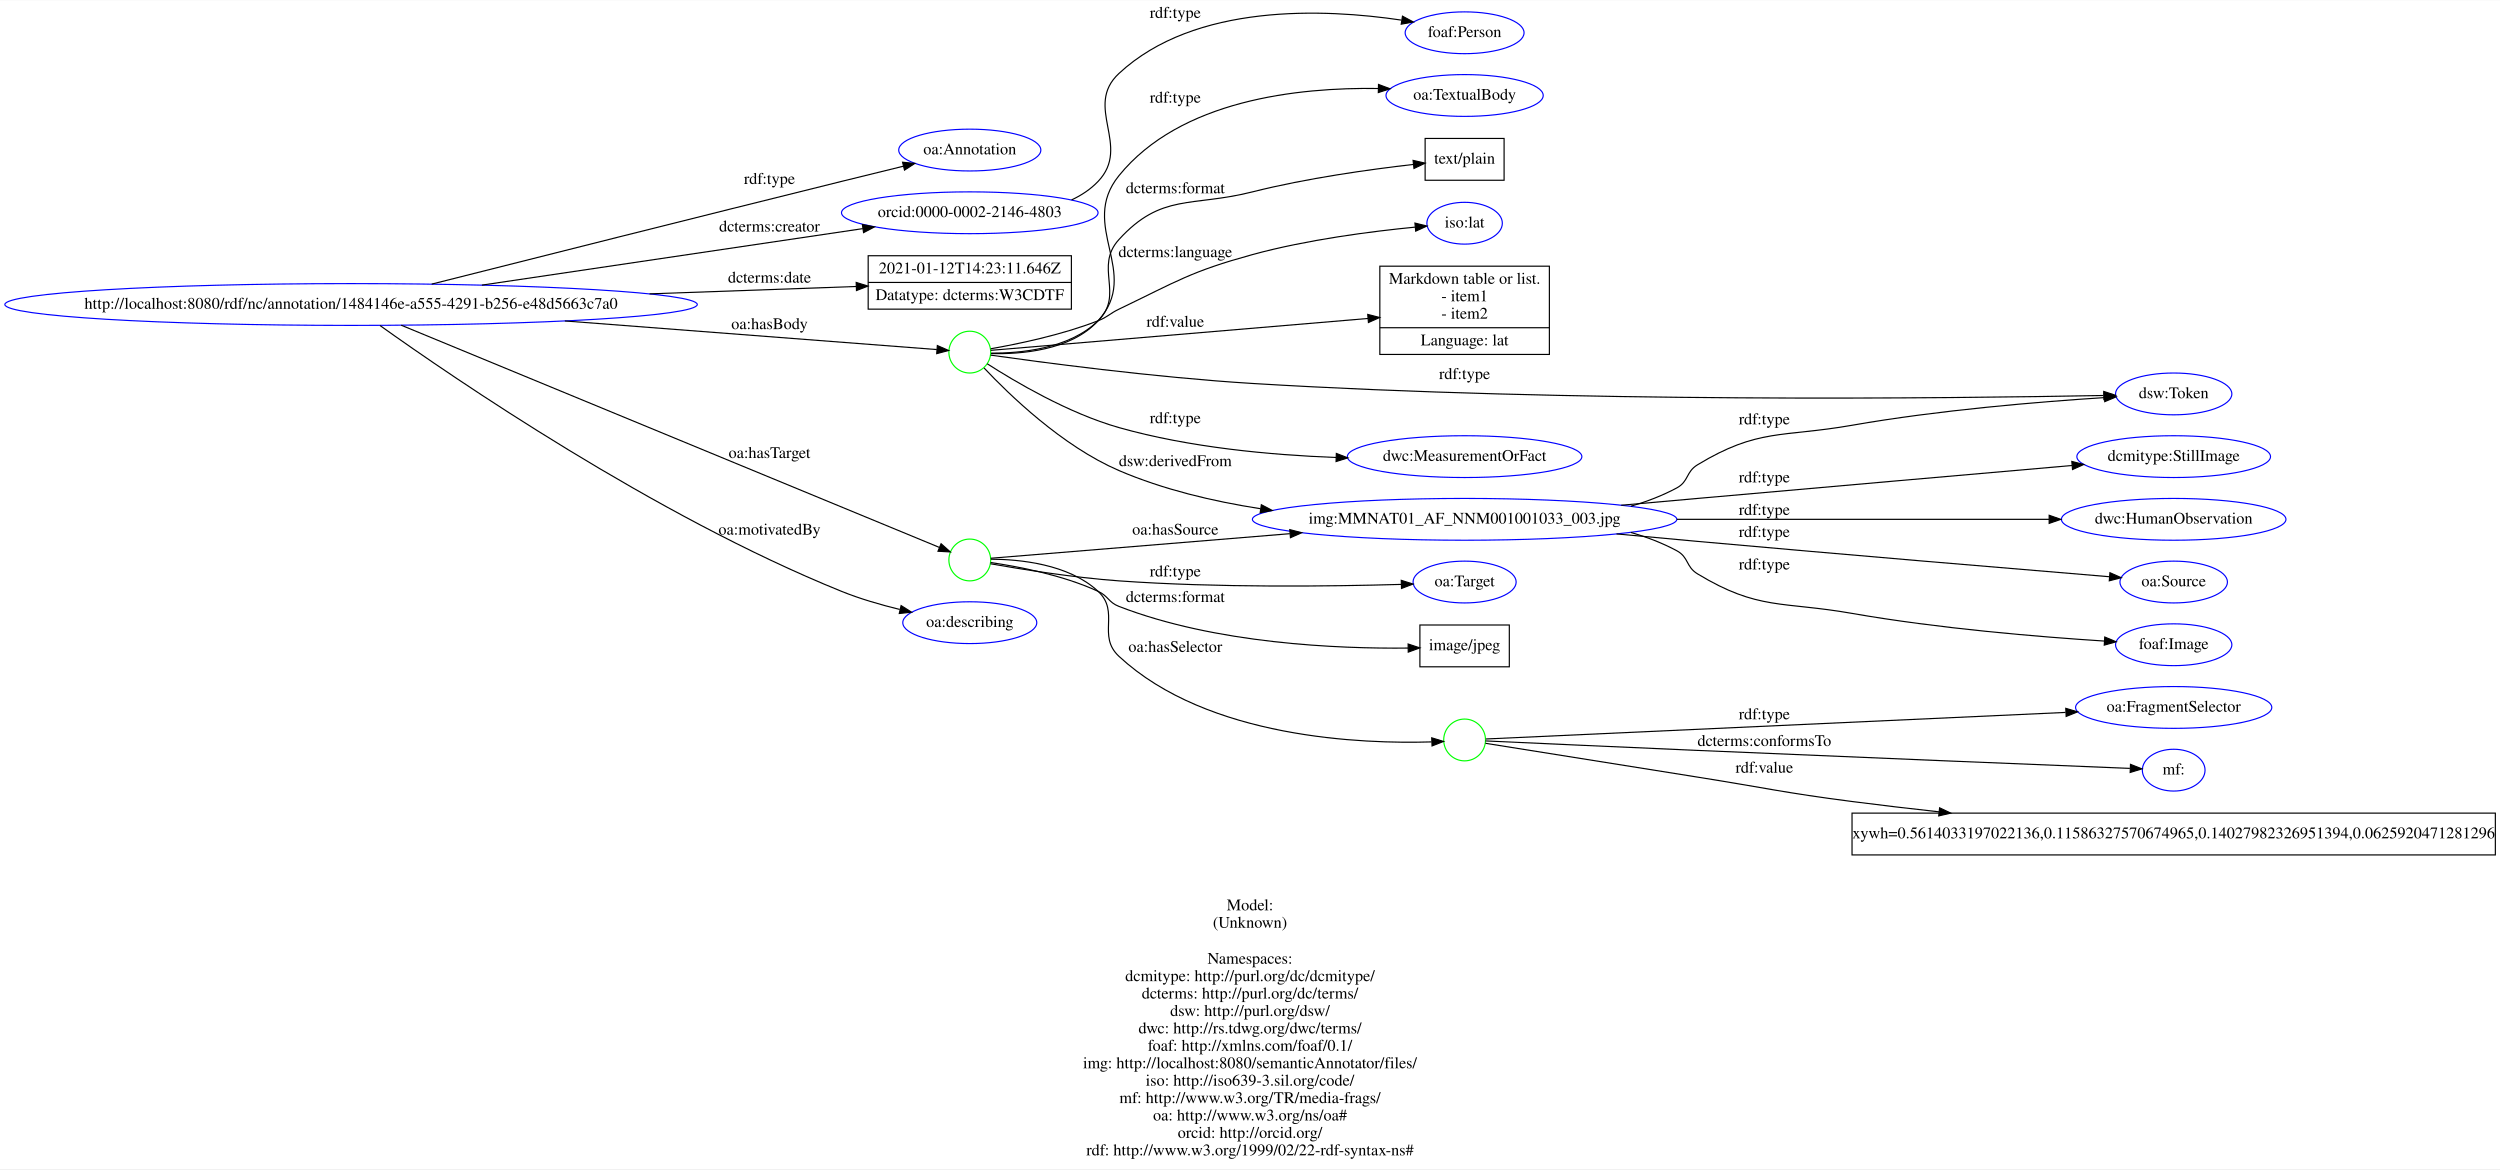
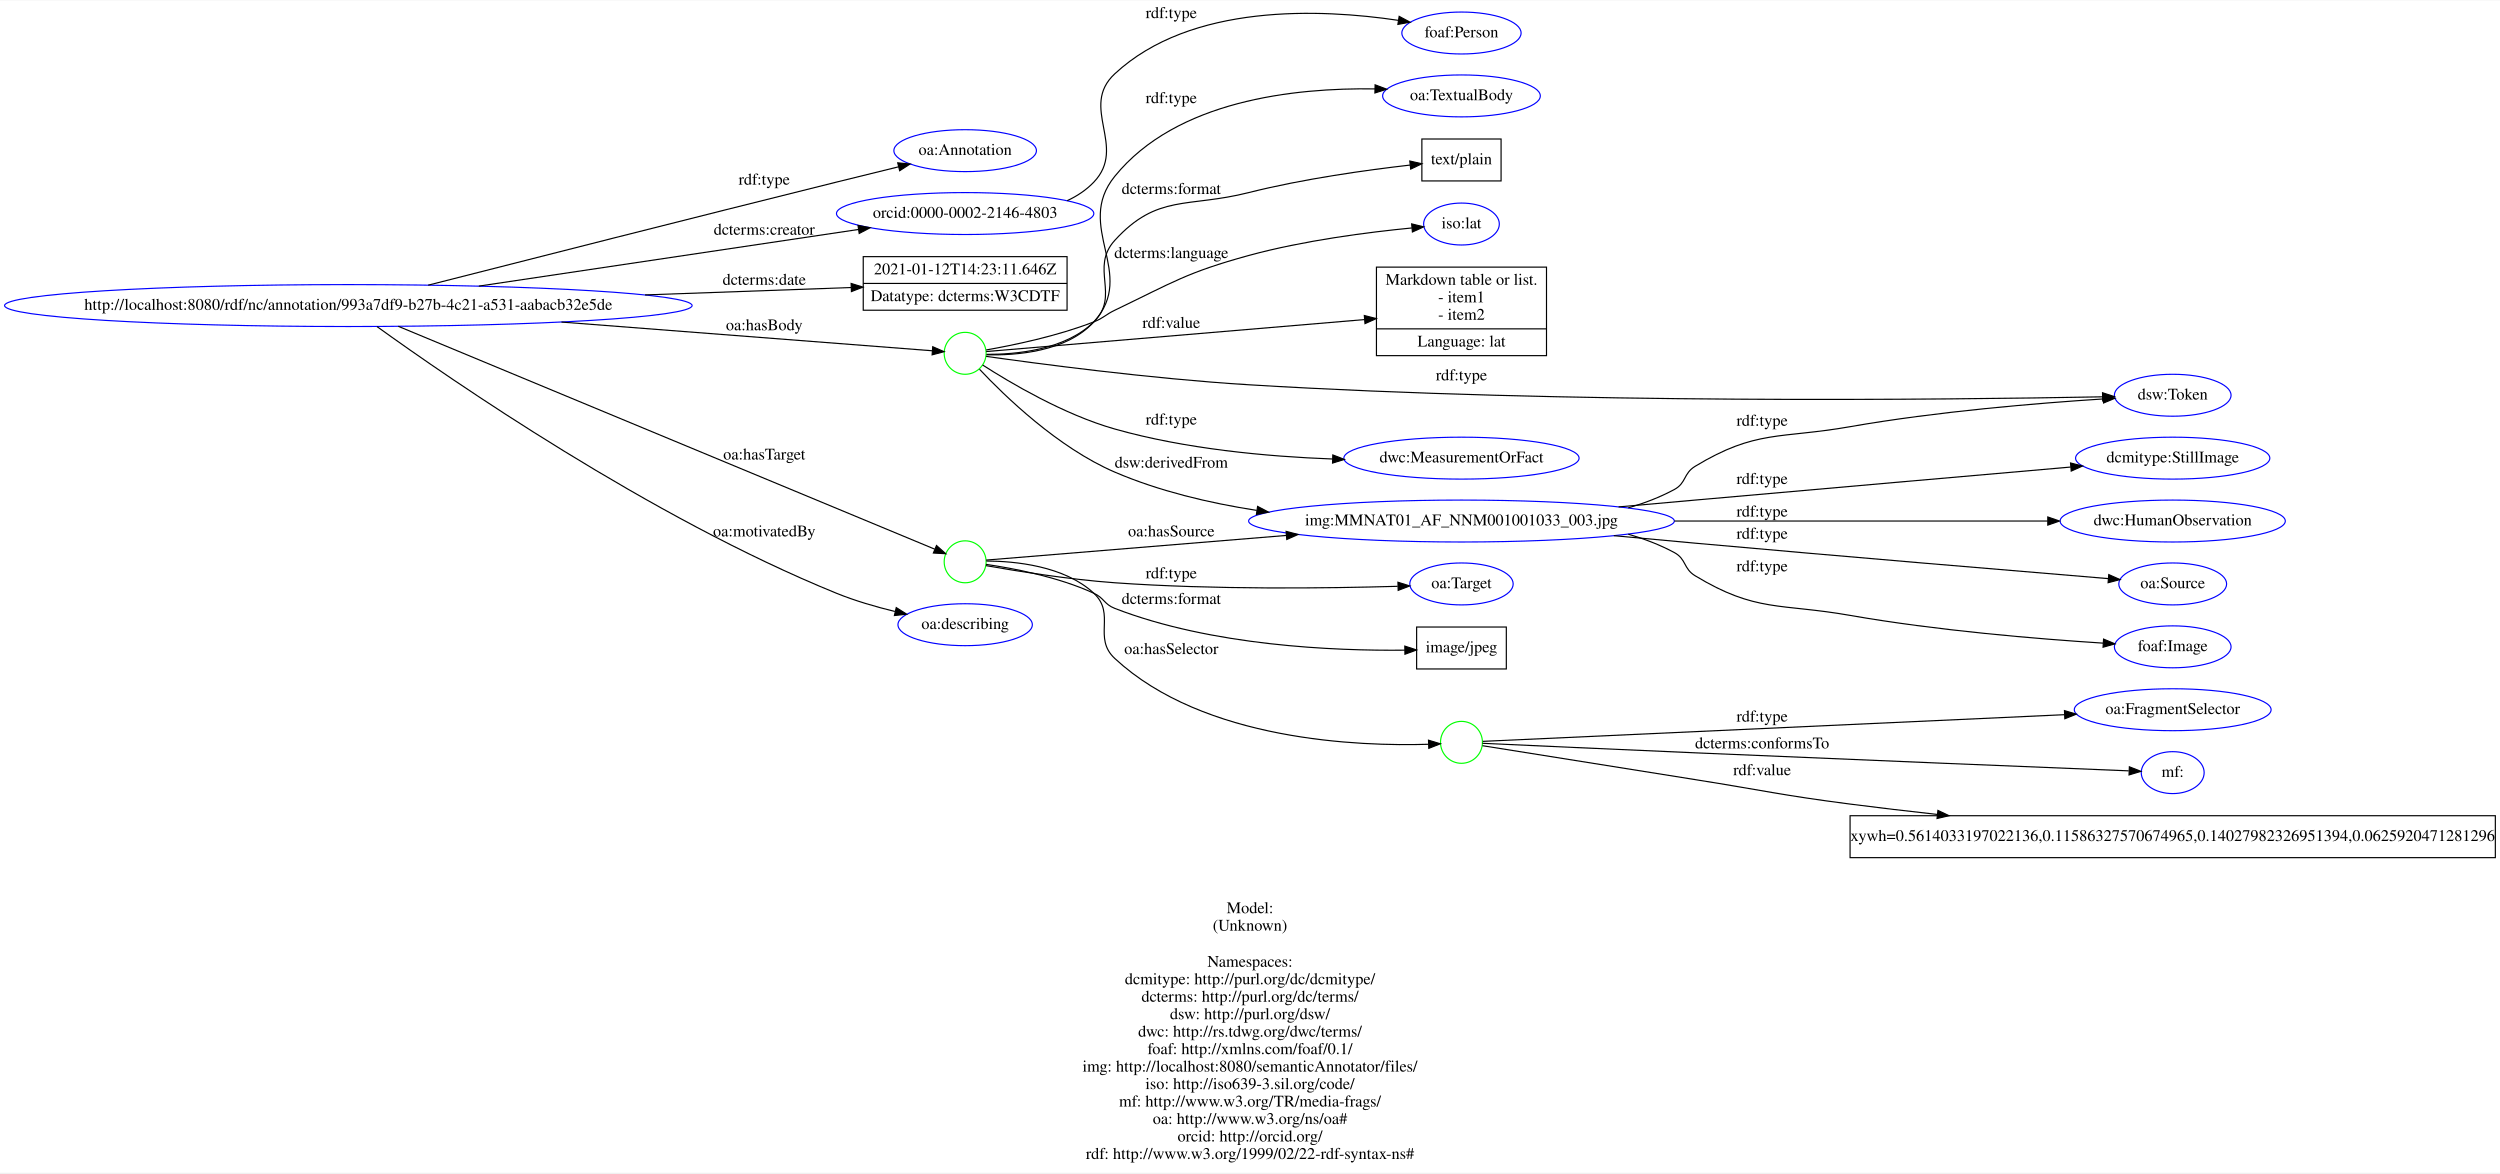
- <svg xmlns="http://www.w3.org/2000/svg" width="2153pt" height="1007pt" viewBox="0.00 0.00 2152.90 1006.50">
+ <svg xmlns="http://www.w3.org/2000/svg" width="2146pt" height="1007pt" viewBox="0.00 0.00 2146.40 1006.50">
  <g id="graph0" class="graph" transform="scale(1 1) rotate(0) translate(4 1002.5)">
-     <polygon fill="#ffffff" stroke="transparent" points="-4,4 -4,-1002.5 2148.895,-1002.5 2148.895,4 -4,4" />
-     <text text-anchor="middle" x="1072.447" y="-218.8" font-family="Times,serif" font-size="14.00" fill="#000000">Model:</text>
-     <text text-anchor="middle" x="1072.447" y="-203.8" font-family="Times,serif" font-size="14.00" fill="#000000">(Unknown)</text>
-     <text text-anchor="middle" x="1072.447" y="-172.8" font-family="Times,serif" font-size="14.00" fill="#000000">Namespaces:</text>
-     <text text-anchor="middle" x="1072.447" y="-157.8" font-family="Times,serif" font-size="14.00" fill="#000000">dcmitype: http://purl.org/dc/dcmitype/</text>
-     <text text-anchor="middle" x="1072.447" y="-142.8" font-family="Times,serif" font-size="14.00" fill="#000000">dcterms: http://purl.org/dc/terms/</text>
-     <text text-anchor="middle" x="1072.447" y="-127.8" font-family="Times,serif" font-size="14.00" fill="#000000">dsw: http://purl.org/dsw/</text>
-     <text text-anchor="middle" x="1072.447" y="-112.8" font-family="Times,serif" font-size="14.00" fill="#000000">dwc: http://rs.tdwg.org/dwc/terms/</text>
-     <text text-anchor="middle" x="1072.447" y="-97.8" font-family="Times,serif" font-size="14.00" fill="#000000">foaf: http://xmlns.com/foaf/0.1/</text>
-     <text text-anchor="middle" x="1072.447" y="-82.8" font-family="Times,serif" font-size="14.00" fill="#000000">img: http://localhost:8080/semanticAnnotator/files/</text>
-     <text text-anchor="middle" x="1072.447" y="-67.8" font-family="Times,serif" font-size="14.00" fill="#000000">iso: http://iso639-3.sil.org/code/</text>
-     <text text-anchor="middle" x="1072.447" y="-52.8" font-family="Times,serif" font-size="14.00" fill="#000000">mf: http://www.w3.org/TR/media-frags/</text>
-     <text text-anchor="middle" x="1072.447" y="-37.8" font-family="Times,serif" font-size="14.00" fill="#000000">oa: http://www.w3.org/ns/oa#</text>
-     <text text-anchor="middle" x="1072.447" y="-22.8" font-family="Times,serif" font-size="14.00" fill="#000000">orcid: http://orcid.org/</text>
-     <text text-anchor="middle" x="1072.447" y="-7.8" font-family="Times,serif" font-size="14.00" fill="#000000">rdf: http://www.w3.org/1999/02/22-rdf-syntax-ns#</text>
+     <polygon fill="#ffffff" stroke="transparent" points="-4,4 -4,-1002.5 2142.396,-1002.5 2142.396,4 -4,4" />
+     <text text-anchor="middle" x="1069.198" y="-218.8" font-family="Times,serif" font-size="14.00" fill="#000000">Model:</text>
+     <text text-anchor="middle" x="1069.198" y="-203.8" font-family="Times,serif" font-size="14.00" fill="#000000">(Unknown)</text>
+     <text text-anchor="middle" x="1069.198" y="-172.8" font-family="Times,serif" font-size="14.00" fill="#000000">Namespaces:</text>
+     <text text-anchor="middle" x="1069.198" y="-157.8" font-family="Times,serif" font-size="14.00" fill="#000000">dcmitype: http://purl.org/dc/dcmitype/</text>
+     <text text-anchor="middle" x="1069.198" y="-142.8" font-family="Times,serif" font-size="14.00" fill="#000000">dcterms: http://purl.org/dc/terms/</text>
+     <text text-anchor="middle" x="1069.198" y="-127.8" font-family="Times,serif" font-size="14.00" fill="#000000">dsw: http://purl.org/dsw/</text>
+     <text text-anchor="middle" x="1069.198" y="-112.8" font-family="Times,serif" font-size="14.00" fill="#000000">dwc: http://rs.tdwg.org/dwc/terms/</text>
+     <text text-anchor="middle" x="1069.198" y="-97.8" font-family="Times,serif" font-size="14.00" fill="#000000">foaf: http://xmlns.com/foaf/0.1/</text>
+     <text text-anchor="middle" x="1069.198" y="-82.8" font-family="Times,serif" font-size="14.00" fill="#000000">img: http://localhost:8080/semanticAnnotator/files/</text>
+     <text text-anchor="middle" x="1069.198" y="-67.8" font-family="Times,serif" font-size="14.00" fill="#000000">iso: http://iso639-3.sil.org/code/</text>
+     <text text-anchor="middle" x="1069.198" y="-52.8" font-family="Times,serif" font-size="14.00" fill="#000000">mf: http://www.w3.org/TR/media-frags/</text>
+     <text text-anchor="middle" x="1069.198" y="-37.8" font-family="Times,serif" font-size="14.00" fill="#000000">oa: http://www.w3.org/ns/oa#</text>
+     <text text-anchor="middle" x="1069.198" y="-22.8" font-family="Times,serif" font-size="14.00" fill="#000000">orcid: http://orcid.org/</text>
+     <text text-anchor="middle" x="1069.198" y="-7.8" font-family="Times,serif" font-size="14.00" fill="#000000">rdf: http://www.w3.org/1999/02/22-rdf-syntax-ns#</text>
    <g id="node1" class="node">
-       <ellipse fill="none" stroke="#0000ff" cx="298.324" cy="-740.5" rx="298.147" ry="18" />
-       <text text-anchor="middle" x="298.324" y="-736.8" font-family="Times,serif" font-size="14.00" fill="#000000">http://localhost:8080/rdf/nc/annotation/1484146e-a555-4291-b256-e48d5663c7a0</text>
+       <ellipse fill="none" stroke="#0000ff" cx="295.074" cy="-740.5" rx="295.148" ry="18" />
+       <text text-anchor="middle" x="295.074" y="-736.8" font-family="Times,serif" font-size="14.00" fill="#000000">http://localhost:8080/rdf/nc/annotation/993a7df9-b27b-4c21-a531-aabacb32e5de</text>
    </g>
    <g id="node2" class="node">
-       <ellipse fill="none" stroke="#0000ff" cx="831.137" cy="-873.5" rx="61.189" ry="18" />
-       <text text-anchor="middle" x="831.137" y="-869.8" font-family="Times,serif" font-size="14.00" fill="#000000">oa:Annotation</text>
+       <ellipse fill="none" stroke="#0000ff" cx="824.638" cy="-873.5" rx="61.189" ry="18" />
+       <text text-anchor="middle" x="824.638" y="-869.8" font-family="Times,serif" font-size="14.00" fill="#000000">oa:Annotation</text>
    </g>
    <g id="edge1" class="edge">
-       <path fill="none" stroke="#000000" d="M367.79,-758.077C451.455,-779.214 596.273,-815.695 720.647,-846.5 737.952,-850.786 756.793,-855.407 773.934,-859.594" />
-       <polygon fill="#000000" stroke="#000000" points="773.261,-863.032 783.806,-862.003 774.921,-856.232 773.261,-863.032" />
-       <text text-anchor="middle" x="658.647" y="-844.3" font-family="Times,serif" font-size="14.00" fill="#000000">rdf:type</text>
+       <path fill="none" stroke="#000000" d="M363.629,-758.021C446.584,-779.18 590.519,-815.76 714.148,-846.5 731.448,-850.802 750.288,-855.427 767.43,-859.614" />
+       <polygon fill="#000000" stroke="#000000" points="766.757,-863.052 777.302,-862.022 768.416,-856.251 766.757,-863.052" />
+       <text text-anchor="middle" x="652.148" y="-844.3" font-family="Times,serif" font-size="14.00" fill="#000000">rdf:type</text>
    </g>
    <g id="node3" class="node">
-       <ellipse fill="none" stroke="#0000ff" cx="831.137" cy="-819.5" rx="110.48" ry="18" />
-       <text text-anchor="middle" x="831.137" y="-815.8" font-family="Times,serif" font-size="14.00" fill="#000000">orcid:0000-0002-2146-4803</text>
+       <ellipse fill="none" stroke="#0000ff" cx="824.638" cy="-819.5" rx="110.48" ry="18" />
+       <text text-anchor="middle" x="824.638" y="-815.8" font-family="Times,serif" font-size="14.00" fill="#000000">orcid:0000-0002-2146-4803</text>
    </g>
    <g id="edge2" class="edge">
-       <path fill="none" stroke="#000000" d="M410.994,-757.206C508.574,-771.674 647.99,-792.345 739.021,-805.842" />
-       <polygon fill="#000000" stroke="#000000" points="738.645,-809.324 749.05,-807.329 739.672,-802.4 738.645,-809.324" />
-       <text text-anchor="middle" x="658.647" y="-803.3" font-family="Times,serif" font-size="14.00" fill="#000000">dcterms:creator</text>
+       <path fill="none" stroke="#000000" d="M407.057,-757.206C504.042,-771.674 642.608,-792.345 733.084,-805.842" />
+       <polygon fill="#000000" stroke="#000000" points="732.644,-809.315 743.052,-807.329 733.677,-802.392 732.644,-809.315" />
+       <text text-anchor="middle" x="652.148" y="-801.3" font-family="Times,serif" font-size="14.00" fill="#000000">dcterms:creator</text>
    </g>
    <g id="node4" class="node">
-       <polygon fill="none" stroke="#000000" points="743.637,-736.5 743.637,-782.5 918.637,-782.5 918.637,-736.5 743.637,-736.5" />
-       <text text-anchor="middle" x="831.137" y="-767.3" font-family="Times,serif" font-size="14.00" fill="#000000">2021-01-12T14:23:11.646Z</text>
-       <polyline fill="none" stroke="#000000" points="743.637,-759.5 918.637,-759.5 " />
-       <text text-anchor="middle" x="831.137" y="-744.3" font-family="Times,serif" font-size="14.00" fill="#000000">Datatype: dcterms:W3CDTF</text>
+       <polygon fill="none" stroke="#000000" points="737.138,-736.5 737.138,-782.5 912.138,-782.5 912.138,-736.5 737.138,-736.5" />
+       <text text-anchor="middle" x="824.638" y="-767.3" font-family="Times,serif" font-size="14.00" fill="#000000">2021-01-12T14:23:11.646Z</text>
+       <polyline fill="none" stroke="#000000" points="737.138,-759.5 912.138,-759.5 " />
+       <text text-anchor="middle" x="824.638" y="-744.3" font-family="Times,serif" font-size="14.00" fill="#000000">Datatype: dcterms:W3CDTF</text>
    </g>
    <g id="edge3" class="edge">
-       <path fill="none" stroke="#000000" d="M555.366,-749.666C618.727,-751.926 682.795,-754.21 733.211,-756.008" />
-       <polygon fill="#000000" stroke="#000000" points="733.313,-759.514 743.431,-756.372 733.562,-752.518 733.313,-759.514" />
-       <text text-anchor="middle" x="658.647" y="-759.3" font-family="Times,serif" font-size="14.00" fill="#000000">dcterms:date</text>
+       <path fill="none" stroke="#000000" d="M549.774,-749.638C612.738,-751.897 676.464,-754.184 726.682,-755.986" />
+       <polygon fill="#000000" stroke="#000000" points="726.745,-759.49 736.864,-756.351 726.996,-752.494 726.745,-759.49" />
+       <text text-anchor="middle" x="652.148" y="-758.3" font-family="Times,serif" font-size="14.00" fill="#000000">dcterms:date</text>
    </g>
    <g id="node5" class="node">
-       <ellipse fill="none" stroke="#00ff00" cx="831.137" cy="-699.5" rx="18" ry="18" />
+       <ellipse fill="none" stroke="#00ff00" cx="824.638" cy="-699.5" rx="18" ry="18" />
    </g>
    <g id="edge4" class="edge">
-       <path fill="none" stroke="#000000" d="M482.434,-726.333C600.799,-717.225 743.2,-706.267 802.771,-701.683" />
-       <polygon fill="#000000" stroke="#000000" points="803.204,-705.16 812.906,-700.903 802.667,-698.181 803.204,-705.16" />
-       <text text-anchor="middle" x="658.647" y="-719.3" font-family="Times,serif" font-size="14.00" fill="#000000">oa:hasBody</text>
+       <path fill="none" stroke="#000000" d="M478.061,-726.333C595.705,-717.225 737.236,-706.267 796.445,-701.683" />
+       <polygon fill="#000000" stroke="#000000" points="796.818,-705.164 806.518,-700.903 796.278,-698.185 796.818,-705.164" />
+       <text text-anchor="middle" x="652.148" y="-719.3" font-family="Times,serif" font-size="14.00" fill="#000000">oa:hasBody</text>
    </g>
    <g id="node13" class="node">
-       <ellipse fill="none" stroke="#00ff00" cx="831.137" cy="-520.5" rx="18" ry="18" />
+       <ellipse fill="none" stroke="#00ff00" cx="824.638" cy="-520.5" rx="18" ry="18" />
    </g>
    <g id="edge12" class="edge">
-       <path fill="none" stroke="#000000" d="M341.475,-722.683C447.652,-678.842 719.171,-566.731 804.832,-531.362" />
-       <polygon fill="#000000" stroke="#000000" points="806.426,-534.49 814.333,-527.438 803.754,-528.02 806.426,-534.49" />
-       <text text-anchor="middle" x="658.647" y="-608.3" font-family="Times,serif" font-size="14.00" fill="#000000">oa:hasTarget</text>
+       <path fill="none" stroke="#000000" d="M337.962,-722.683C443.491,-678.842 713.355,-566.731 798.493,-531.362" />
+       <polygon fill="#000000" stroke="#000000" points="800.044,-534.507 807.936,-527.438 797.359,-528.043 800.044,-534.507" />
+       <text text-anchor="middle" x="652.148" y="-608.3" font-family="Times,serif" font-size="14.00" fill="#000000">oa:hasTarget</text>
    </g>
    <g id="node20" class="node">
-       <ellipse fill="none" stroke="#0000ff" cx="831.137" cy="-466.5" rx="57.69" ry="18" />
-       <text text-anchor="middle" x="831.137" y="-462.8" font-family="Times,serif" font-size="14.00" fill="#000000">oa:describing</text>
+       <ellipse fill="none" stroke="#0000ff" cx="824.638" cy="-466.5" rx="57.69" ry="18" />
+       <text text-anchor="middle" x="824.638" y="-462.8" font-family="Times,serif" font-size="14.00" fill="#000000">oa:describing</text>
    </g>
    <g id="edge20" class="edge">
-       <path fill="none" stroke="#000000" d="M323.172,-722.443C386.365,-677.328 559.625,-558.645 720.647,-493.5 736.488,-487.091 754.246,-481.93 770.813,-477.905" />
-       <polygon fill="#000000" stroke="#000000" points="772.002,-481.222 780.947,-475.545 770.414,-474.404 772.002,-481.222" />
-       <text text-anchor="middle" x="658.647" y="-542.3" font-family="Times,serif" font-size="14.00" fill="#000000">oa:motivatedBy</text>
+       <path fill="none" stroke="#000000" d="M319.705,-722.43C382.354,-677.286 554.157,-558.542 714.148,-493.5 729.978,-487.064 747.732,-481.894 764.3,-477.87" />
+       <polygon fill="#000000" stroke="#000000" points="765.488,-481.187 774.434,-475.511 763.901,-474.369 765.488,-481.187" />
+       <text text-anchor="middle" x="652.148" y="-542.3" font-family="Times,serif" font-size="14.00" fill="#000000">oa:motivatedBy</text>
    </g>
    <g id="node21" class="node">
-       <ellipse fill="none" stroke="#0000ff" cx="1257.261" cy="-974.5" rx="51.191" ry="18" />
-       <text text-anchor="middle" x="1257.261" y="-970.8" font-family="Times,serif" font-size="14.00" fill="#000000">foaf:Person</text>
+       <ellipse fill="none" stroke="#0000ff" cx="1250.762" cy="-974.5" rx="51.191" ry="18" />
+       <text text-anchor="middle" x="1250.762" y="-970.8" font-family="Times,serif" font-size="14.00" fill="#000000">foaf:Person</text>
    </g>
    <g id="edge21" class="edge">
-       <path fill="none" stroke="#000000" d="M918.753,-830.542C927.285,-834.508 935.158,-839.709 941.628,-846.5 970.667,-876.982 928.775,-910.854 959.628,-939.5 1025.044,-1000.238 1136.464,-995.284 1202.841,-985.409" />
-       <polygon fill="#000000" stroke="#000000" points="1203.761,-988.808 1213.093,-983.792 1202.67,-981.893 1203.761,-988.808" />
-       <text text-anchor="middle" x="1008.128" y="-987.3" font-family="Times,serif" font-size="14.00" fill="#000000">rdf:type</text>
+       <path fill="none" stroke="#000000" d="M912.253,-830.542C920.785,-834.508 928.658,-839.709 935.128,-846.5 964.167,-876.982 922.276,-910.854 953.128,-939.5 1018.544,-1000.238 1129.964,-995.284 1196.342,-985.409" />
+       <polygon fill="#000000" stroke="#000000" points="1197.262,-988.808 1206.594,-983.792 1196.171,-981.893 1197.262,-988.808" />
+       <text text-anchor="middle" x="1001.628" y="-987.3" font-family="Times,serif" font-size="14.00" fill="#000000">rdf:type</text>
    </g>
    <g id="node6" class="node">
-       <ellipse fill="none" stroke="#0000ff" cx="1867.895" cy="-663.5" rx="50.091" ry="18" />
-       <text text-anchor="middle" x="1867.895" y="-659.8" font-family="Times,serif" font-size="14.00" fill="#000000">dsw:Token</text>
+       <ellipse fill="none" stroke="#0000ff" cx="1861.396" cy="-663.5" rx="50.091" ry="18" />
+       <text text-anchor="middle" x="1861.396" y="-659.8" font-family="Times,serif" font-size="14.00" fill="#000000">dsw:Token</text>
    </g>
    <g id="edge5" class="edge">
-       <path fill="none" stroke="#000000" d="M849.107,-696.89C889.371,-691.176 989.934,-677.663 1074.628,-672.5 1347.679,-655.853 1674.548,-659.62 1807.357,-662.145" />
-       <polygon fill="#000000" stroke="#000000" points="1807.649,-665.651 1817.715,-662.347 1807.785,-658.652 1807.649,-665.651" />
-       <text text-anchor="middle" x="1257.261" y="-676.3" font-family="Times,serif" font-size="14.00" fill="#000000">rdf:type</text>
+       <path fill="none" stroke="#000000" d="M842.607,-696.89C882.871,-691.176 983.434,-677.663 1068.128,-672.5 1341.18,-655.853 1668.049,-659.62 1800.858,-662.145" />
+       <polygon fill="#000000" stroke="#000000" points="1801.149,-665.651 1811.216,-662.347 1801.286,-658.652 1801.149,-665.651" />
+       <text text-anchor="middle" x="1250.762" y="-676.3" font-family="Times,serif" font-size="14.00" fill="#000000">rdf:type</text>
    </g>
    <g id="node7" class="node">
-       <ellipse fill="none" stroke="#0000ff" cx="1257.261" cy="-609.5" rx="100.983" ry="18" />
-       <text text-anchor="middle" x="1257.261" y="-605.8" font-family="Times,serif" font-size="14.00" fill="#000000">dwc:MeasurementOrFact</text>
+       <ellipse fill="none" stroke="#0000ff" cx="1250.762" cy="-609.5" rx="100.983" ry="18" />
+       <text text-anchor="middle" x="1250.762" y="-605.8" font-family="Times,serif" font-size="14.00" fill="#000000">dwc:MeasurementOrFact</text>
    </g>
    <g id="edge6" class="edge">
-       <path fill="none" stroke="#000000" d="M846.166,-689.455C869.376,-674.523 915.852,-646.902 959.628,-634.5 1019.989,-617.4 1089.773,-610.879 1146.592,-608.757" />
-       <polygon fill="#000000" stroke="#000000" points="1146.804,-612.252 1156.682,-608.421 1146.571,-605.256 1146.804,-612.252" />
-       <text text-anchor="middle" x="1008.128" y="-638.3" font-family="Times,serif" font-size="14.00" fill="#000000">rdf:type</text>
+       <path fill="none" stroke="#000000" d="M839.666,-689.455C862.877,-674.523 909.352,-646.902 953.128,-634.5 1013.489,-617.4 1083.274,-610.879 1140.093,-608.757" />
+       <polygon fill="#000000" stroke="#000000" points="1140.305,-612.252 1150.183,-608.421 1140.072,-605.256 1140.305,-612.252" />
+       <text text-anchor="middle" x="1001.628" y="-638.3" font-family="Times,serif" font-size="14.00" fill="#000000">rdf:type</text>
    </g>
    <g id="node8" class="node">
-       <ellipse fill="none" stroke="#0000ff" cx="1257.261" cy="-920.5" rx="67.688" ry="18" />
-       <text text-anchor="middle" x="1257.261" y="-916.8" font-family="Times,serif" font-size="14.00" fill="#000000">oa:TextualBody</text>
+       <ellipse fill="none" stroke="#0000ff" cx="1250.762" cy="-920.5" rx="67.688" ry="18" />
+       <text text-anchor="middle" x="1250.762" y="-916.8" font-family="Times,serif" font-size="14.00" fill="#000000">oa:TextualBody</text>
    </g>
    <g id="edge7" class="edge">
-       <path fill="none" stroke="#000000" d="M849.498,-698.233C874.309,-697.62 918.136,-700.62 941.628,-726.5 979.353,-768.06 924.255,-807.92 959.628,-851.5 1012.437,-916.562 1113.415,-927.6 1182.999,-926.515" />
-       <polygon fill="#000000" stroke="#000000" points="1183.116,-930.013 1193.028,-926.271 1182.946,-923.015 1183.116,-930.013" />
-       <text text-anchor="middle" x="1008.128" y="-914.3" font-family="Times,serif" font-size="14.00" fill="#000000">rdf:type</text>
+       <path fill="none" stroke="#000000" d="M842.998,-698.233C867.81,-697.62 911.636,-700.62 935.128,-726.5 972.853,-768.06 917.755,-807.92 953.128,-851.5 1005.938,-916.562 1106.916,-927.6 1176.5,-926.515" />
+       <polygon fill="#000000" stroke="#000000" points="1176.617,-930.013 1186.529,-926.271 1176.447,-923.015 1176.617,-930.013" />
+       <text text-anchor="middle" x="1001.628" y="-914.3" font-family="Times,serif" font-size="14.00" fill="#000000">rdf:type</text>
    </g>
    <g id="node9" class="node">
-       <polygon fill="none" stroke="#000000" points="1223.261,-847.5 1223.261,-883.5 1291.261,-883.5 1291.261,-847.5 1223.261,-847.5" />
-       <text text-anchor="middle" x="1257.261" y="-861.8" font-family="Times,serif" font-size="14.00" fill="#000000">text/plain</text>
+       <polygon fill="none" stroke="#000000" points="1216.762,-847.5 1216.762,-883.5 1284.762,-883.5 1284.762,-847.5 1216.762,-847.5" />
+       <text text-anchor="middle" x="1250.762" y="-861.8" font-family="Times,serif" font-size="14.00" fill="#000000">text/plain</text>
    </g>
    <g id="edge8" class="edge">
-       <path fill="none" stroke="#000000" d="M849.521,-698.606C873.952,-698.471 916.905,-702.073 941.628,-726.5 964.478,-749.078 937.967,-772.778 959.628,-796.5 996.216,-836.571 1022.016,-824.217 1074.628,-837.5 1121.251,-849.271 1175.896,-856.857 1213.181,-861.124" />
-       <polygon fill="#000000" stroke="#000000" points="1212.89,-864.613 1223.216,-862.24 1213.664,-857.656 1212.89,-864.613" />
-       <text text-anchor="middle" x="1008.128" y="-836.3" font-family="Times,serif" font-size="14.00" fill="#000000">dcterms:format</text>
+       <path fill="none" stroke="#000000" d="M843.021,-698.606C867.453,-698.471 910.406,-702.073 935.128,-726.5 957.979,-749.078 931.468,-772.778 953.128,-796.5 989.717,-836.571 1015.517,-824.217 1068.128,-837.5 1114.752,-849.271 1169.396,-856.857 1206.681,-861.124" />
+       <polygon fill="#000000" stroke="#000000" points="1206.391,-864.613 1216.716,-862.24 1207.164,-857.656 1206.391,-864.613" />
+       <text text-anchor="middle" x="1001.628" y="-836.3" font-family="Times,serif" font-size="14.00" fill="#000000">dcterms:format</text>
    </g>
    <g id="node10" class="node">
-       <ellipse fill="none" stroke="#0000ff" cx="1257.261" cy="-810.5" rx="32.494" ry="18" />
-       <text text-anchor="middle" x="1257.261" y="-806.8" font-family="Times,serif" font-size="14.00" fill="#000000">iso:lat</text>
+       <ellipse fill="none" stroke="#0000ff" cx="1250.762" cy="-810.5" rx="32.494" ry="18" />
+       <text text-anchor="middle" x="1250.762" y="-806.8" font-family="Times,serif" font-size="14.00" fill="#000000">iso:lat</text>
    </g>
    <g id="edge9" class="edge">
-       <path fill="none" stroke="#000000" d="M849.193,-702.38C871.45,-706.274 910.187,-714.183 941.628,-726.5 950.149,-729.838 951.377,-732.54 959.628,-736.5 1009.404,-760.394 1021.374,-768.912 1074.628,-783.5 1121.674,-796.388 1177.331,-803.495 1214.732,-807.139" />
-       <polygon fill="#000000" stroke="#000000" points="1214.492,-810.632 1224.775,-808.077 1215.143,-803.662 1214.492,-810.632" />
-       <text text-anchor="middle" x="1008.128" y="-781.3" font-family="Times,serif" font-size="14.00" fill="#000000">dcterms:language</text>
+       <path fill="none" stroke="#000000" d="M842.693,-702.38C864.951,-706.274 903.688,-714.183 935.128,-726.5 943.649,-729.838 944.878,-732.54 953.128,-736.5 1002.905,-760.394 1014.875,-768.912 1068.128,-783.5 1115.175,-796.388 1170.831,-803.495 1208.233,-807.139" />
+       <polygon fill="#000000" stroke="#000000" points="1207.993,-810.632 1218.275,-808.077 1208.644,-803.662 1207.993,-810.632" />
+       <text text-anchor="middle" x="1001.628" y="-781.3" font-family="Times,serif" font-size="14.00" fill="#000000">dcterms:language</text>
    </g>
    <g id="node11" class="node">
-       <ellipse fill="none" stroke="#0000ff" cx="1257.261" cy="-555.5" rx="182.768" ry="18" />
-       <text text-anchor="middle" x="1257.261" y="-551.8" font-family="Times,serif" font-size="14.00" fill="#000000">img:MMNAT01_AF_NNM001001033_003.jpg</text>
+       <ellipse fill="none" stroke="#0000ff" cx="1250.762" cy="-555.5" rx="182.768" ry="18" />
+       <text text-anchor="middle" x="1250.762" y="-551.8" font-family="Times,serif" font-size="14.00" fill="#000000">img:MMNAT01_AF_NNM001001033_003.jpg</text>
    </g>
    <g id="edge10" class="edge">
-       <path fill="none" stroke="#000000" d="M843.443,-685.844C864.686,-663.254 910.688,-618.514 959.628,-597.5 997.503,-581.237 1040.34,-571.011 1081.472,-564.646" />
-       <polygon fill="#000000" stroke="#000000" points="1082.226,-568.072 1091.608,-563.149 1081.204,-561.147 1082.226,-568.072" />
-       <text text-anchor="middle" x="1008.128" y="-601.3" font-family="Times,serif" font-size="14.00" fill="#000000">dsw:derivedFrom</text>
+       <path fill="none" stroke="#000000" d="M836.943,-685.844C858.186,-663.254 904.188,-618.514 953.128,-597.5 991.003,-581.237 1033.841,-571.011 1074.973,-564.646" />
+       <polygon fill="#000000" stroke="#000000" points="1075.727,-568.072 1085.108,-563.149 1074.704,-561.147 1075.727,-568.072" />
+       <text text-anchor="middle" x="1001.628" y="-601.3" font-family="Times,serif" font-size="14.00" fill="#000000">dsw:derivedFrom</text>
    </g>
    <g id="node12" class="node">
-       <polygon fill="none" stroke="#000000" points="1184.261,-697.5 1184.261,-773.5 1330.261,-773.5 1330.261,-697.5 1184.261,-697.5" />
-       <text text-anchor="middle" x="1257.261" y="-758.3" font-family="Times,serif" font-size="14.00" fill="#000000">Markdown table or list.</text>
-       <text text-anchor="middle" x="1257.261" y="-743.3" font-family="Times,serif" font-size="14.00" fill="#000000">- item1</text>
-       <text text-anchor="middle" x="1257.261" y="-728.3" font-family="Times,serif" font-size="14.00" fill="#000000">- item2</text>
-       <polyline fill="none" stroke="#000000" points="1184.261,-720.5 1330.261,-720.5 " />
-       <text text-anchor="middle" x="1257.261" y="-705.3" font-family="Times,serif" font-size="14.00" fill="#000000">Language: lat</text>
+       <polygon fill="none" stroke="#000000" points="1177.762,-697.5 1177.762,-773.5 1323.762,-773.5 1323.762,-697.5 1177.762,-697.5" />
+       <text text-anchor="middle" x="1250.762" y="-758.3" font-family="Times,serif" font-size="14.00" fill="#000000">Markdown table or list.</text>
+       <text text-anchor="middle" x="1250.762" y="-743.3" font-family="Times,serif" font-size="14.00" fill="#000000">- item1</text>
+       <text text-anchor="middle" x="1250.762" y="-728.3" font-family="Times,serif" font-size="14.00" fill="#000000">- item2</text>
+       <polyline fill="none" stroke="#000000" points="1177.762,-720.5 1323.762,-720.5 " />
+       <text text-anchor="middle" x="1250.762" y="-705.3" font-family="Times,serif" font-size="14.00" fill="#000000">Language: lat</text>
    </g>
    <g id="edge11" class="edge">
-       <path fill="none" stroke="#000000" d="M849.175,-701.024C904.059,-705.661 1071.528,-719.809 1174.082,-728.473" />
-       <polygon fill="#000000" stroke="#000000" points="1173.845,-731.965 1184.104,-729.319 1174.435,-724.99 1173.845,-731.965" />
-       <text text-anchor="middle" x="1008.128" y="-721.3" font-family="Times,serif" font-size="14.00" fill="#000000">rdf:value</text>
+       <path fill="none" stroke="#000000" d="M842.676,-701.024C897.559,-705.661 1065.029,-719.809 1167.582,-728.473" />
+       <polygon fill="#000000" stroke="#000000" points="1167.346,-731.965 1177.605,-729.319 1167.935,-724.99 1167.346,-731.965" />
+       <text text-anchor="middle" x="1001.628" y="-721.3" font-family="Times,serif" font-size="14.00" fill="#000000">rdf:value</text>
    </g>
    <g id="edge23" class="edge">
-       <path fill="none" stroke="#000000" d="M1400.47,-566.802C1414.225,-570.778 1427.609,-575.909 1439.895,-582.5 1450.433,-588.153 1447.663,-596.309 1457.895,-602.5 1510.096,-634.084 1530.801,-625.954 1590.895,-636.5 1665.155,-649.532 1751.799,-656.708 1808.142,-660.326" />
-       <polygon fill="#000000" stroke="#000000" points="1808.101,-663.83 1818.3,-660.96 1808.538,-656.844 1808.101,-663.83" />
-       <text text-anchor="middle" x="1515.395" y="-637.3" font-family="Times,serif" font-size="14.00" fill="#000000">rdf:type</text>
+       <path fill="none" stroke="#000000" d="M1393.971,-566.802C1407.725,-570.778 1421.109,-575.909 1433.396,-582.5 1443.934,-588.153 1441.164,-596.309 1451.396,-602.5 1503.596,-634.084 1524.302,-625.954 1584.396,-636.5 1658.656,-649.532 1745.3,-656.708 1801.642,-660.326" />
+       <polygon fill="#000000" stroke="#000000" points="1801.602,-663.83 1811.801,-660.96 1802.038,-656.844 1801.602,-663.83" />
+       <text text-anchor="middle" x="1508.896" y="-637.3" font-family="Times,serif" font-size="14.00" fill="#000000">rdf:type</text>
    </g>
    <g id="node22" class="node">
-       <ellipse fill="none" stroke="#0000ff" cx="1867.895" cy="-609.5" rx="83.386" ry="18" />
-       <text text-anchor="middle" x="1867.895" y="-605.8" font-family="Times,serif" font-size="14.00" fill="#000000">dcmitype:StillImage</text>
+       <ellipse fill="none" stroke="#0000ff" cx="1861.396" cy="-609.5" rx="83.386" ry="18" />
+       <text text-anchor="middle" x="1861.396" y="-605.8" font-family="Times,serif" font-size="14.00" fill="#000000">dcmitype:StillImage</text>
    </g>
    <g id="edge22" class="edge">
-       <path fill="none" stroke="#000000" d="M1392.161,-567.638C1414.131,-569.605 1436.646,-571.614 1457.895,-573.5 1569.094,-583.37 1697.271,-594.601 1780.287,-601.856" />
-       <polygon fill="#000000" stroke="#000000" points="1780.168,-605.359 1790.434,-602.743 1780.777,-598.385 1780.168,-605.359" />
-       <text text-anchor="middle" x="1515.395" y="-587.3" font-family="Times,serif" font-size="14.00" fill="#000000">rdf:type</text>
+       <path fill="none" stroke="#000000" d="M1385.662,-567.638C1407.632,-569.605 1430.146,-571.614 1451.396,-573.5 1562.594,-583.37 1690.772,-594.601 1773.788,-601.856" />
+       <polygon fill="#000000" stroke="#000000" points="1773.668,-605.359 1783.935,-602.743 1774.278,-598.385 1773.668,-605.359" />
+       <text text-anchor="middle" x="1508.896" y="-587.3" font-family="Times,serif" font-size="14.00" fill="#000000">rdf:type</text>
    </g>
    <g id="node23" class="node">
-       <ellipse fill="none" stroke="#0000ff" cx="1867.895" cy="-555.5" rx="96.683" ry="18" />
-       <text text-anchor="middle" x="1867.895" y="-551.8" font-family="Times,serif" font-size="14.00" fill="#000000">dwc:HumanObservation</text>
+       <ellipse fill="none" stroke="#0000ff" cx="1861.396" cy="-555.5" rx="96.683" ry="18" />
+       <text text-anchor="middle" x="1861.396" y="-551.8" font-family="Times,serif" font-size="14.00" fill="#000000">dwc:HumanObservation</text>
    </g>
    <g id="edge24" class="edge">
-       <path fill="none" stroke="#000000" d="M1440.058,-555.5C1544.601,-555.5 1672.121,-555.5 1760.608,-555.5" />
-       <polygon fill="#000000" stroke="#000000" points="1760.662,-559 1770.662,-555.5 1760.662,-552 1760.662,-559" />
-       <text text-anchor="middle" x="1515.395" y="-559.3" font-family="Times,serif" font-size="14.00" fill="#000000">rdf:type</text>
+       <path fill="none" stroke="#000000" d="M1433.558,-555.5C1538.102,-555.5 1665.621,-555.5 1754.109,-555.5" />
+       <polygon fill="#000000" stroke="#000000" points="1754.162,-559 1764.162,-555.5 1754.162,-552 1754.162,-559" />
+       <text text-anchor="middle" x="1508.896" y="-559.3" font-family="Times,serif" font-size="14.00" fill="#000000">rdf:type</text>
    </g>
    <g id="node24" class="node">
-       <ellipse fill="none" stroke="#0000ff" cx="1867.895" cy="-501.5" rx="46.292" ry="18" />
-       <text text-anchor="middle" x="1867.895" y="-497.8" font-family="Times,serif" font-size="14.00" fill="#000000">oa:Source</text>
+       <ellipse fill="none" stroke="#0000ff" cx="1861.396" cy="-501.5" rx="46.292" ry="18" />
+       <text text-anchor="middle" x="1861.396" y="-497.8" font-family="Times,serif" font-size="14.00" fill="#000000">oa:Source</text>
    </g>
    <g id="edge25" class="edge">
-       <path fill="none" stroke="#000000" d="M1388.103,-542.933C1411.347,-540.751 1435.332,-538.531 1457.895,-536.5 1584.721,-525.082 1733.704,-512.596 1812.503,-506.065" />
-       <polygon fill="#000000" stroke="#000000" points="1813.007,-509.535 1822.684,-505.222 1812.429,-502.559 1813.007,-509.535" />
-       <text text-anchor="middle" x="1515.395" y="-540.3" font-family="Times,serif" font-size="14.00" fill="#000000">rdf:type</text>
+       <path fill="none" stroke="#000000" d="M1381.604,-542.933C1404.847,-540.751 1428.832,-538.531 1451.396,-536.5 1578.221,-525.082 1727.204,-512.596 1806.004,-506.065" />
+       <polygon fill="#000000" stroke="#000000" points="1806.508,-509.535 1816.185,-505.222 1805.93,-502.559 1806.508,-509.535" />
+       <text text-anchor="middle" x="1508.896" y="-540.3" font-family="Times,serif" font-size="14.00" fill="#000000">rdf:type</text>
    </g>
    <g id="node25" class="node">
-       <ellipse fill="none" stroke="#0000ff" cx="1867.895" cy="-447.5" rx="50.091" ry="18" />
-       <text text-anchor="middle" x="1867.895" y="-443.8" font-family="Times,serif" font-size="14.00" fill="#000000">foaf:Image</text>
+       <ellipse fill="none" stroke="#0000ff" cx="1861.396" cy="-447.5" rx="50.091" ry="18" />
+       <text text-anchor="middle" x="1861.396" y="-443.8" font-family="Times,serif" font-size="14.00" fill="#000000">foaf:Image</text>
    </g>
    <g id="edge26" class="edge">
-       <path fill="none" stroke="#000000" d="M1400.47,-544.198C1414.225,-540.222 1427.609,-535.091 1439.895,-528.5 1450.433,-522.847 1447.663,-514.691 1457.895,-508.5 1510.096,-476.916 1530.801,-485.046 1590.895,-474.5 1665.155,-461.468 1751.799,-454.292 1808.142,-450.674" />
-       <polygon fill="#000000" stroke="#000000" points="1808.538,-454.156 1818.3,-450.04 1808.101,-447.17 1808.538,-454.156" />
-       <text text-anchor="middle" x="1515.395" y="-512.3" font-family="Times,serif" font-size="14.00" fill="#000000">rdf:type</text>
+       <path fill="none" stroke="#000000" d="M1393.971,-544.198C1407.725,-540.222 1421.109,-535.091 1433.396,-528.5 1443.934,-522.847 1441.164,-514.691 1451.396,-508.5 1503.596,-476.916 1524.302,-485.046 1584.396,-474.5 1658.656,-461.468 1745.3,-454.292 1801.642,-450.674" />
+       <polygon fill="#000000" stroke="#000000" points="1802.038,-454.156 1811.801,-450.04 1801.602,-447.17 1802.038,-454.156" />
+       <text text-anchor="middle" x="1508.896" y="-512.3" font-family="Times,serif" font-size="14.00" fill="#000000">rdf:type</text>
    </g>
    <g id="edge19" class="edge">
-       <path fill="none" stroke="#000000" d="M849.175,-521.982C893.162,-525.594 1009.465,-535.147 1106.708,-543.134" />
-       <polygon fill="#000000" stroke="#000000" points="1106.704,-546.646 1116.957,-543.976 1107.277,-539.669 1106.704,-546.646" />
-       <text text-anchor="middle" x="1008.128" y="-542.3" font-family="Times,serif" font-size="14.00" fill="#000000">oa:hasSource</text>
+       <path fill="none" stroke="#000000" d="M842.676,-521.982C886.662,-525.594 1002.966,-535.147 1100.209,-543.134" />
+       <polygon fill="#000000" stroke="#000000" points="1100.205,-546.646 1110.458,-543.976 1100.778,-539.669 1100.205,-546.646" />
+       <text text-anchor="middle" x="1001.628" y="-542.3" font-family="Times,serif" font-size="14.00" fill="#000000">oa:hasSource</text>
    </g>
    <g id="node14" class="node">
-       <ellipse fill="none" stroke="#0000ff" cx="1257.261" cy="-501.5" rx="44.393" ry="18" />
-       <text text-anchor="middle" x="1257.261" y="-497.8" font-family="Times,serif" font-size="14.00" fill="#000000">oa:Target</text>
+       <ellipse fill="none" stroke="#0000ff" cx="1250.762" cy="-501.5" rx="44.393" ry="18" />
+       <text text-anchor="middle" x="1250.762" y="-497.8" font-family="Times,serif" font-size="14.00" fill="#000000">oa:Target</text>
    </g>
    <g id="edge13" class="edge">
-       <path fill="none" stroke="#000000" d="M848.932,-517.227C873.659,-512.857 919.859,-505.339 959.628,-502.5 1044.23,-496.46 1142.705,-497.755 1202.48,-499.461" />
-       <polygon fill="#000000" stroke="#000000" points="1202.716,-502.97 1212.817,-499.771 1202.926,-495.973 1202.716,-502.97" />
-       <text text-anchor="middle" x="1008.128" y="-506.3" font-family="Times,serif" font-size="14.00" fill="#000000">rdf:type</text>
+       <path fill="none" stroke="#000000" d="M842.433,-517.227C867.16,-512.857 913.36,-505.339 953.128,-502.5 1037.731,-496.46 1136.205,-497.755 1195.98,-499.461" />
+       <polygon fill="#000000" stroke="#000000" points="1196.217,-502.97 1206.317,-499.771 1196.427,-495.973 1196.217,-502.97" />
+       <text text-anchor="middle" x="1001.628" y="-506.3" font-family="Times,serif" font-size="14.00" fill="#000000">rdf:type</text>
    </g>
    <g id="node15" class="node">
-       <polygon fill="none" stroke="#000000" points="1218.761,-428.5 1218.761,-464.5 1295.761,-464.5 1295.761,-428.5 1218.761,-428.5" />
-       <text text-anchor="middle" x="1257.261" y="-442.8" font-family="Times,serif" font-size="14.00" fill="#000000">image/jpeg</text>
+       <polygon fill="none" stroke="#000000" points="1212.262,-428.5 1212.262,-464.5 1289.262,-464.5 1289.262,-428.5 1212.262,-428.5" />
+       <text text-anchor="middle" x="1250.762" y="-442.8" font-family="Times,serif" font-size="14.00" fill="#000000">image/jpeg</text>
    </g>
    <g id="edge14" class="edge">
-       <path fill="none" stroke="#000000" d="M849.059,-518.286C871.514,-515.032 910.792,-507.738 941.628,-493.5 950.587,-489.363 950.426,-484.065 959.628,-480.5 1042.835,-448.264 1148.201,-443.966 1208.649,-444.637" />
-       <polygon fill="#000000" stroke="#000000" points="1208.621,-448.137 1218.676,-444.798 1208.734,-441.137 1208.621,-448.137" />
-       <text text-anchor="middle" x="1008.128" y="-484.3" font-family="Times,serif" font-size="14.00" fill="#000000">dcterms:format</text>
+       <path fill="none" stroke="#000000" d="M842.559,-518.286C865.015,-515.032 904.292,-507.738 935.128,-493.5 944.087,-489.363 943.926,-484.065 953.128,-480.5 1036.335,-448.264 1141.702,-443.966 1202.149,-444.637" />
+       <polygon fill="#000000" stroke="#000000" points="1202.121,-448.137 1212.176,-444.798 1202.234,-441.137 1202.121,-448.137" />
+       <text text-anchor="middle" x="1001.628" y="-484.3" font-family="Times,serif" font-size="14.00" fill="#000000">dcterms:format</text>
    </g>
    <g id="node16" class="node">
-       <ellipse fill="none" stroke="#00ff00" cx="1257.261" cy="-365.5" rx="18" ry="18" />
+       <ellipse fill="none" stroke="#00ff00" cx="1250.762" cy="-365.5" rx="18" ry="18" />
    </g>
    <g id="edge15" class="edge">
-       <path fill="none" stroke="#000000" d="M849.312,-521.176C873.506,-521.064 916.192,-517.183 941.628,-493.5 960.761,-475.685 940.473,-455.293 959.628,-437.5 1036.105,-366.457 1170.353,-362.037 1228.767,-363.834" />
-       <polygon fill="#000000" stroke="#000000" points="1228.949,-367.344 1239.08,-364.243 1229.227,-360.349 1228.949,-367.344" />
-       <text text-anchor="middle" x="1008.128" y="-441.3" font-family="Times,serif" font-size="14.00" fill="#000000">oa:hasSelector</text>
+       <path fill="none" stroke="#000000" d="M842.812,-521.176C867.007,-521.064 909.692,-517.183 935.128,-493.5 954.261,-475.685 933.974,-455.293 953.128,-437.5 1029.605,-366.457 1163.854,-362.037 1222.267,-363.834" />
+       <polygon fill="#000000" stroke="#000000" points="1222.45,-367.344 1232.581,-364.243 1222.727,-360.349 1222.45,-367.344" />
+       <text text-anchor="middle" x="1001.628" y="-441.3" font-family="Times,serif" font-size="14.00" fill="#000000">oa:hasSelector</text>
    </g>
    <g id="node17" class="node">
-       <ellipse fill="none" stroke="#0000ff" cx="1867.895" cy="-393.5" rx="84.485" ry="18" />
-       <text text-anchor="middle" x="1867.895" y="-389.8" font-family="Times,serif" font-size="14.00" fill="#000000">oa:FragmentSelector</text>
+       <ellipse fill="none" stroke="#0000ff" cx="1861.396" cy="-393.5" rx="84.485" ry="18" />
+       <text text-anchor="middle" x="1861.396" y="-389.8" font-family="Times,serif" font-size="14.00" fill="#000000">oa:FragmentSelector</text>
    </g>
    <g id="edge16" class="edge">
-       <path fill="none" stroke="#000000" d="M1275.536,-366.338C1349.177,-369.715 1627.249,-382.465 1774.727,-389.228" />
-       <polygon fill="#000000" stroke="#000000" points="1774.966,-392.742 1785.116,-389.704 1775.286,-385.75 1774.966,-392.742" />
-       <text text-anchor="middle" x="1515.395" y="-383.3" font-family="Times,serif" font-size="14.00" fill="#000000">rdf:type</text>
+       <path fill="none" stroke="#000000" d="M1269.037,-366.338C1342.677,-369.715 1620.75,-382.465 1768.228,-389.228" />
+       <polygon fill="#000000" stroke="#000000" points="1768.466,-392.742 1778.616,-389.704 1768.787,-385.75 1768.466,-392.742" />
+       <text text-anchor="middle" x="1508.896" y="-383.3" font-family="Times,serif" font-size="14.00" fill="#000000">rdf:type</text>
    </g>
    <g id="node18" class="node">
-       <ellipse fill="none" stroke="#0000ff" cx="1867.895" cy="-339.5" rx="27" ry="18" />
-       <text text-anchor="middle" x="1867.895" y="-335.8" font-family="Times,serif" font-size="14.00" fill="#000000">mf:</text>
+       <ellipse fill="none" stroke="#0000ff" cx="1861.396" cy="-339.5" rx="27" ry="18" />
+       <text text-anchor="middle" x="1861.396" y="-335.8" font-family="Times,serif" font-size="14.00" fill="#000000">mf:</text>
    </g>
    <g id="edge17" class="edge">
-       <path fill="none" stroke="#000000" d="M1275.245,-364.673C1310.355,-363.062 1390.49,-359.409 1457.895,-356.5 1594.988,-350.583 1757.884,-343.946 1830.148,-341.022" />
-       <polygon fill="#000000" stroke="#000000" points="1830.694,-344.503 1840.544,-340.602 1830.411,-337.509 1830.694,-344.503" />
-       <text text-anchor="middle" x="1515.395" y="-360.3" font-family="Times,serif" font-size="14.00" fill="#000000">dcterms:conformsTo</text>
+       <path fill="none" stroke="#000000" d="M1268.746,-364.673C1303.856,-363.062 1383.99,-359.409 1451.396,-356.5 1588.488,-350.583 1751.384,-343.946 1823.648,-341.022" />
+       <polygon fill="#000000" stroke="#000000" points="1824.194,-344.503 1834.045,-340.602 1823.912,-337.509 1824.194,-344.503" />
+       <text text-anchor="middle" x="1508.896" y="-360.3" font-family="Times,serif" font-size="14.00" fill="#000000">dcterms:conformsTo</text>
    </g>
    <g id="node19" class="node">
-       <polygon fill="none" stroke="#000000" points="1590.895,-266.5 1590.895,-302.5 2144.895,-302.5 2144.895,-266.5 1590.895,-266.5" />
-       <text text-anchor="middle" x="1867.895" y="-280.8" font-family="Times,serif" font-size="14.00" fill="#000000">xywh=0.5614033197022136,0.11586327570674965,0.14027982326951394,0.0625920471281296</text>
+       <polygon fill="none" stroke="#000000" points="1584.396,-266.5 1584.396,-302.5 2138.396,-302.5 2138.396,-266.5 1584.396,-266.5" />
+       <text text-anchor="middle" x="1861.396" y="-280.8" font-family="Times,serif" font-size="14.00" fill="#000000">xywh=0.5614033197022136,0.11586327570674965,0.14027982326951394,0.0625920471281296</text>
    </g>
    <g id="edge18" class="edge">
-       <path fill="none" stroke="#000000" d="M1275.245,-362.622C1310.354,-357.006 1390.486,-344.197 1457.895,-333.5 1516.999,-324.12 1531.546,-320.179 1590.895,-312.5 1615.122,-309.365 1640.58,-306.377 1665.838,-303.599" />
-       <polygon fill="#000000" stroke="#000000" points="1666.321,-307.068 1675.882,-302.505 1665.562,-300.109 1666.321,-307.068" />
-       <text text-anchor="middle" x="1515.395" y="-337.3" font-family="Times,serif" font-size="14.00" fill="#000000">rdf:value</text>
+       <path fill="none" stroke="#000000" d="M1268.745,-362.622C1303.854,-357.006 1383.987,-344.197 1451.396,-333.5 1510.499,-324.12 1525.047,-320.179 1584.396,-312.5 1608.623,-309.365 1634.081,-306.377 1659.339,-303.599" />
+       <polygon fill="#000000" stroke="#000000" points="1659.821,-307.068 1669.383,-302.505 1659.063,-300.109 1659.821,-307.068" />
+       <text text-anchor="middle" x="1508.896" y="-337.3" font-family="Times,serif" font-size="14.00" fill="#000000">rdf:value</text>
    </g>
  </g>
</svg>
